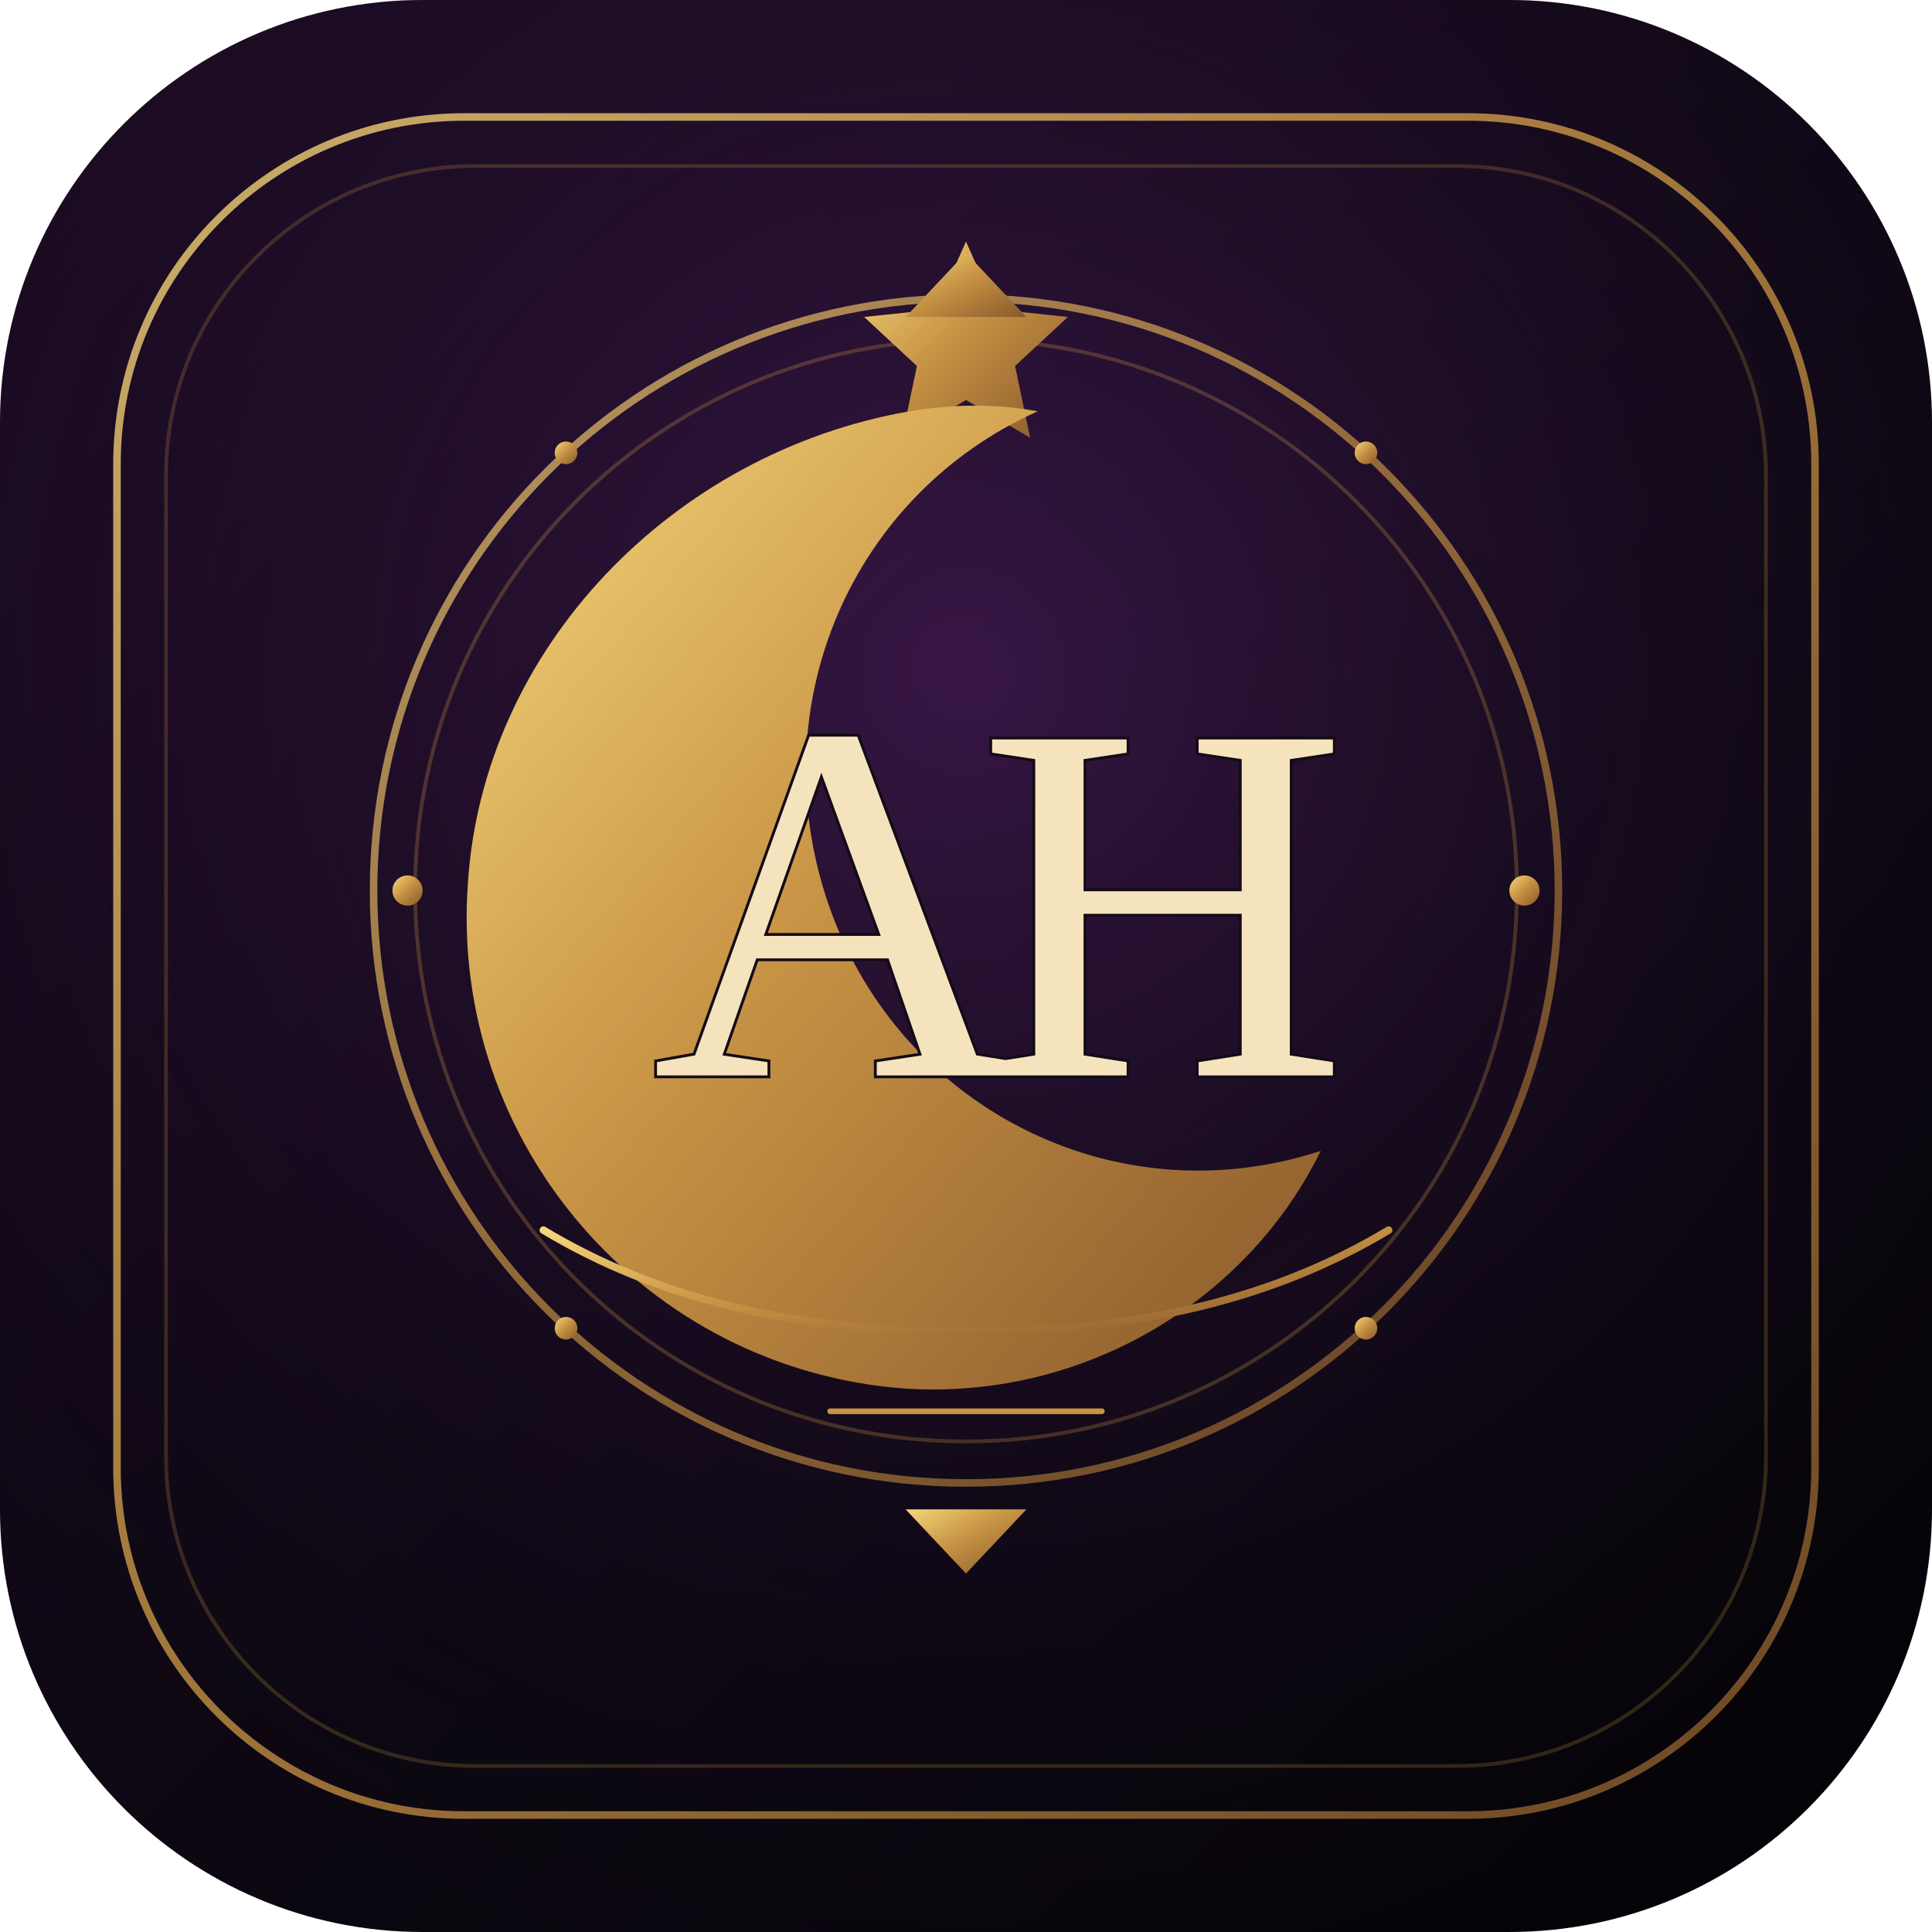
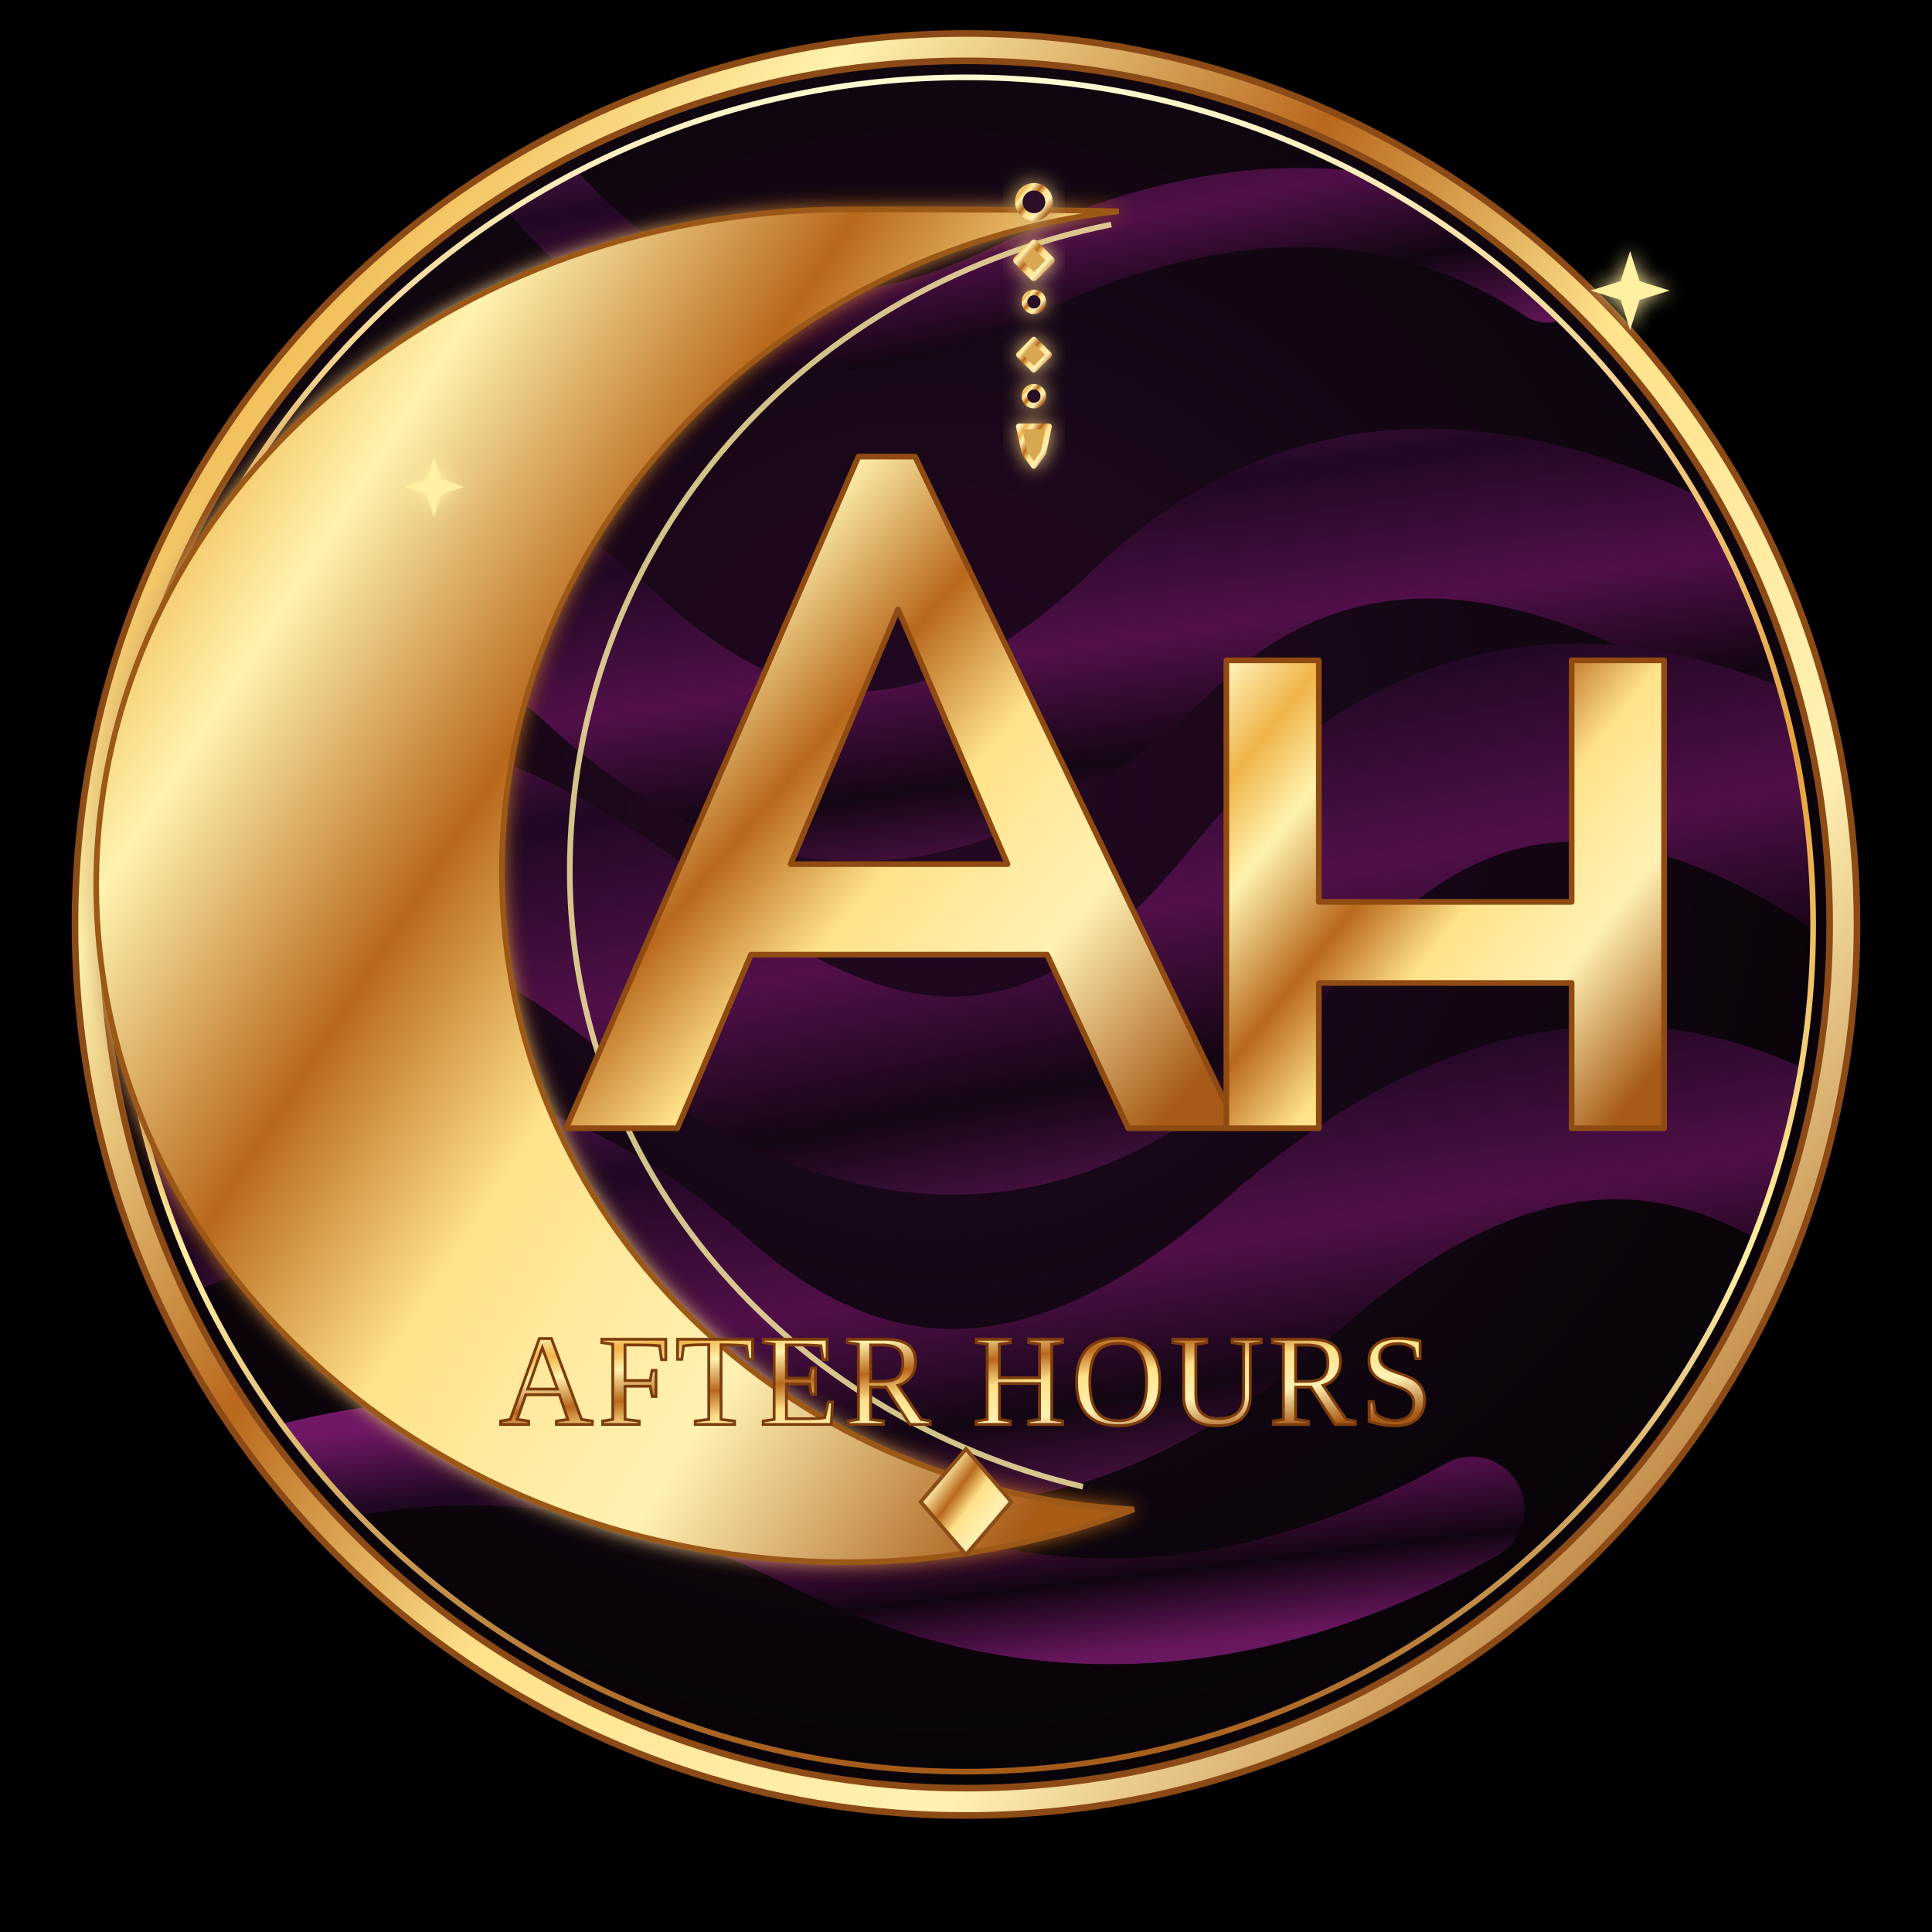
- <svg xmlns="http://www.w3.org/2000/svg" width="192" height="192" viewBox="0 0 512 512" role="img" aria-labelledby="title desc">
+ <svg xmlns="http://www.w3.org/2000/svg" width="192" height="192" viewBox="0 0 1024 1024" role="img" aria-labelledby="title desc">
  <defs>
-     <linearGradient id="bg" x1="0" y1="0" x2="1" y2="1">
-       <stop offset="0" stop-color="#1b0b22" />
-       <stop offset=".58" stop-color="#0b0710" />
-       <stop offset="1" stop-color="#030205" />
+     <radialGradient id="bg" cx="48%" cy="42%" r="70%">
+       <stop stop-color="#250824" />
+       <stop offset=".55" stop-color="#100610" />
+       <stop offset="1" stop-color="#020102" />
+     </radialGradient>
+     <linearGradient id="gold" x1="0" y1="0" x2="1" y2=".85">
+       <stop stop-color="#fff4bd" />
+       <stop offset=".13" stop-color="#f0b449" />
+       <stop offset=".25" stop-color="#fff3ae" />
+       <stop offset=".43" stop-color="#b9681c" />
+       <stop offset=".58" stop-color="#ffe28a" />
+       <stop offset=".78" stop-color="#fff1b3" />
+       <stop offset="1" stop-color="#a85b18" />
    </linearGradient>
-     <linearGradient id="gold" x1="0" y1="0" x2="1" y2="1">
-       <stop offset="0" stop-color="#f6d77c" />
-       <stop offset=".45" stop-color="#c89445" />
-       <stop offset="1" stop-color="#88582b" />
+     <linearGradient id="gold2" x1="0" y1="0" x2="0" y2="1">
+       <stop stop-color="#fff8d0" />
+       <stop offset=".4" stop-color="#e5a13b" />
+       <stop offset=".7" stop-color="#fff0a4" />
+       <stop offset="1" stop-color="#a45b19" />
    </linearGradient>
-     <radialGradient id="glow" cx=".5" cy=".35" r=".7">
-       <stop offset="0" stop-color="#632579" stop-opacity=".48" />
-       <stop offset="1" stop-color="#150b1c" stop-opacity="0" />
-     </radialGradient>
+     <linearGradient id="velvet" x1="0" y1="0" x2="1" y2="1">
+       <stop stop-color="#7b1a70" />
+       <stop offset=".25" stop-color="#210824" />
+       <stop offset=".53" stop-color="#58104f" />
+       <stop offset=".76" stop-color="#120512" />
+       <stop offset="1" stop-color="#721967" />
+     </linearGradient>
+     <filter id="glow" x="-40%" y="-40%" width="180%" height="180%">
+       <feGaussianBlur stdDeviation="5" result="blur" />
+       <feMerge>
+         <feMergeNode in="blur" />
+         <feMergeNode in="SourceGraphic" />
+       </feMerge>
+     </filter>
+     <clipPath id="disc">
+       <circle cx="512" cy="490" r="450" />
+     </clipPath>
  </defs>
-   <rect width="512" height="512" rx="112" fill="url(#bg)" />
-   <rect width="512" height="512" rx="112" fill="url(#glow)" />
-   <rect x="31" y="31" width="450" height="450" rx="92" fill="none" stroke="url(#gold)" stroke-opacity=".8" stroke-width="2" />
-   <rect x="44" y="44" width="424" height="424" rx="82" fill="none" stroke="#c89445" stroke-opacity=".23" stroke-width="1" />
-   <circle cx="256" cy="236" r="157" fill="none" stroke="url(#gold)" stroke-opacity=".7" stroke-width="2" />
-   <circle cx="256" cy="236" r="146" fill="none" stroke="#c89445" stroke-opacity=".28" stroke-width="1" />
-   <g fill="url(#gold)">
-     <path d="M256 64l8 18 19 2-14 13 4 19-17-10-17 10 4-19-14-13 19-2z" />
-     <circle cx="108" cy="236" r="4" />
-     <circle cx="404" cy="236" r="4" />
-     <circle cx="150" cy="120" r="3" />
-     <circle cx="362" cy="120" r="3" />
-     <circle cx="150" cy="352" r="3" />
-     <circle cx="362" cy="352" r="3" />
-     <path d="M240 400h32l-16 17z" />
-     <path d="M240 84h32l-16-17z" />
+   <rect width="1024" height="1024" fill="#000" />
+   <circle cx="512" cy="490" r="466" fill="url(#bg)" />
+   <g clip-path="url(#disc)" opacity=".9" fill="none" stroke="url(#velvet)" stroke-linecap="round">
+     <path d="M38 350Q180 220 320 350T610 335T1000 380" stroke-width="90" />
+     <path d="M15 485Q170 370 350 515T670 485T1020 470" stroke-width="105" />
+     <path d="M40 665Q220 560 365 690T680 670T1000 650" stroke-width="92" />
+     <path d="M260 65Q370 230 535 150T820 150" stroke-width="42" />
+     <path d="M90 805Q260 730 430 815T780 800" stroke-width="56" />
  </g>
-   <path d="M275 109c-49 22-73 77-56 129 18 55 76 85 131 67-19 39-62 66-110 63-69-5-121-65-116-134 4-62 54-114 117-125 12-2 23-2 34 0z" fill="url(#gold)" />
-   <text x="265" y="285" text-anchor="middle" font-family="Georgia, 'Times New Roman', serif" font-size="136" font-weight="normal" letter-spacing="-12" fill="#f4e3bd" stroke="#130b17" stroke-width="1.5" paint-order="stroke">AH</text>
-   <path d="M144 326c30 18 66 27 112 27s82-9 112-27" fill="none" stroke="url(#gold)" stroke-width="2" stroke-linecap="round" />
-   <path d="M220 374h72" fill="none" stroke="#c89445" stroke-width="1.5" stroke-linecap="round" />
+   <circle cx="512" cy="490" r="465" fill="none" stroke="#8b4a16" stroke-width="18" />
+   <circle cx="512" cy="490" r="465" fill="none" stroke="url(#gold)" stroke-width="11" />
+   <circle cx="512" cy="490" r="449" fill="none" stroke="url(#gold2)" stroke-width="3" />
+   <path d="M593 112C411 132 266 281 266 462c0 183 150 329 335 338-48 18-99 28-152 28-220 0-398-160-398-359S229 111 449 111c51 0 99 0 144 1Z" fill="url(#gold)" stroke="#9c5818" stroke-width="3" filter="url(#glow)" />
+   <path d="M589 119C420 153 302 293 302 462c0 157 115 289 272 326" fill="none" stroke="#fff2a5" stroke-width="3" opacity=".8" />
+   <g fill="url(#gold)" stroke="#8f4b11" stroke-width="3" stroke-linejoin="round">
+     <path d="M300 598 455 242h30l171 356h-58l-43-92H398l-39 92h-59zm119-140h115l-58-135-57 135z" />
+     <path d="M650 350h49v128h134V350h49v248h-49V521H699v77h-49z" />
+   </g>
+   <g fill="none" stroke="url(#gold)" stroke-width="4" stroke-linecap="round" stroke-linejoin="round" filter="url(#glow)">
+     <path d="M548 78v22m0 18v16m0 18v14m0 18v14m0 18v14m0 18v15" />
+     <circle cx="548" cy="107" r="8" fill="#2a0c27" stroke-width="4" />
+     <path d="m548 129 9 9-9 9-9-9z" fill="#d7a84f" />
+     <circle cx="548" cy="160" r="5" fill="#2a0c27" stroke-width="3" />
+     <path d="m548 180 8 8-8 8-8-8z" fill="#d7a84f" stroke-width="3" />
+     <circle cx="548" cy="210" r="5" fill="#2a0c27" stroke-width="3" />
+     <path d="M540 226h16l-3 14-5 7-5-7z" fill="#d7a84f" stroke-width="3" />
+   </g>
+   <text x="512" y="755" text-anchor="middle" font-family="Georgia,'Times New Roman',serif" font-size="69" letter-spacing="2.5" fill="url(#gold)" stroke="#7d3d0d" stroke-width="1.5">AFTER HOURS</text>
+   <path d="M185 796H465M559 796H839" stroke="url(#gold)" stroke-width="4" />
+   <path d="m512 768 24 28-24 28-24-28z" fill="url(#gold)" stroke="#8b4d17" stroke-width="2" />
+   <g fill="#fff0a2" filter="url(#glow)">
+     <path d="M864 133l5 16 16 5-16 5-5 16-5-16-16-5 16-5z" />
+     <path d="M230 242l4 12 12 4-12 4-4 12-4-12-12-4 12-4z" />
+   </g>
</svg>
